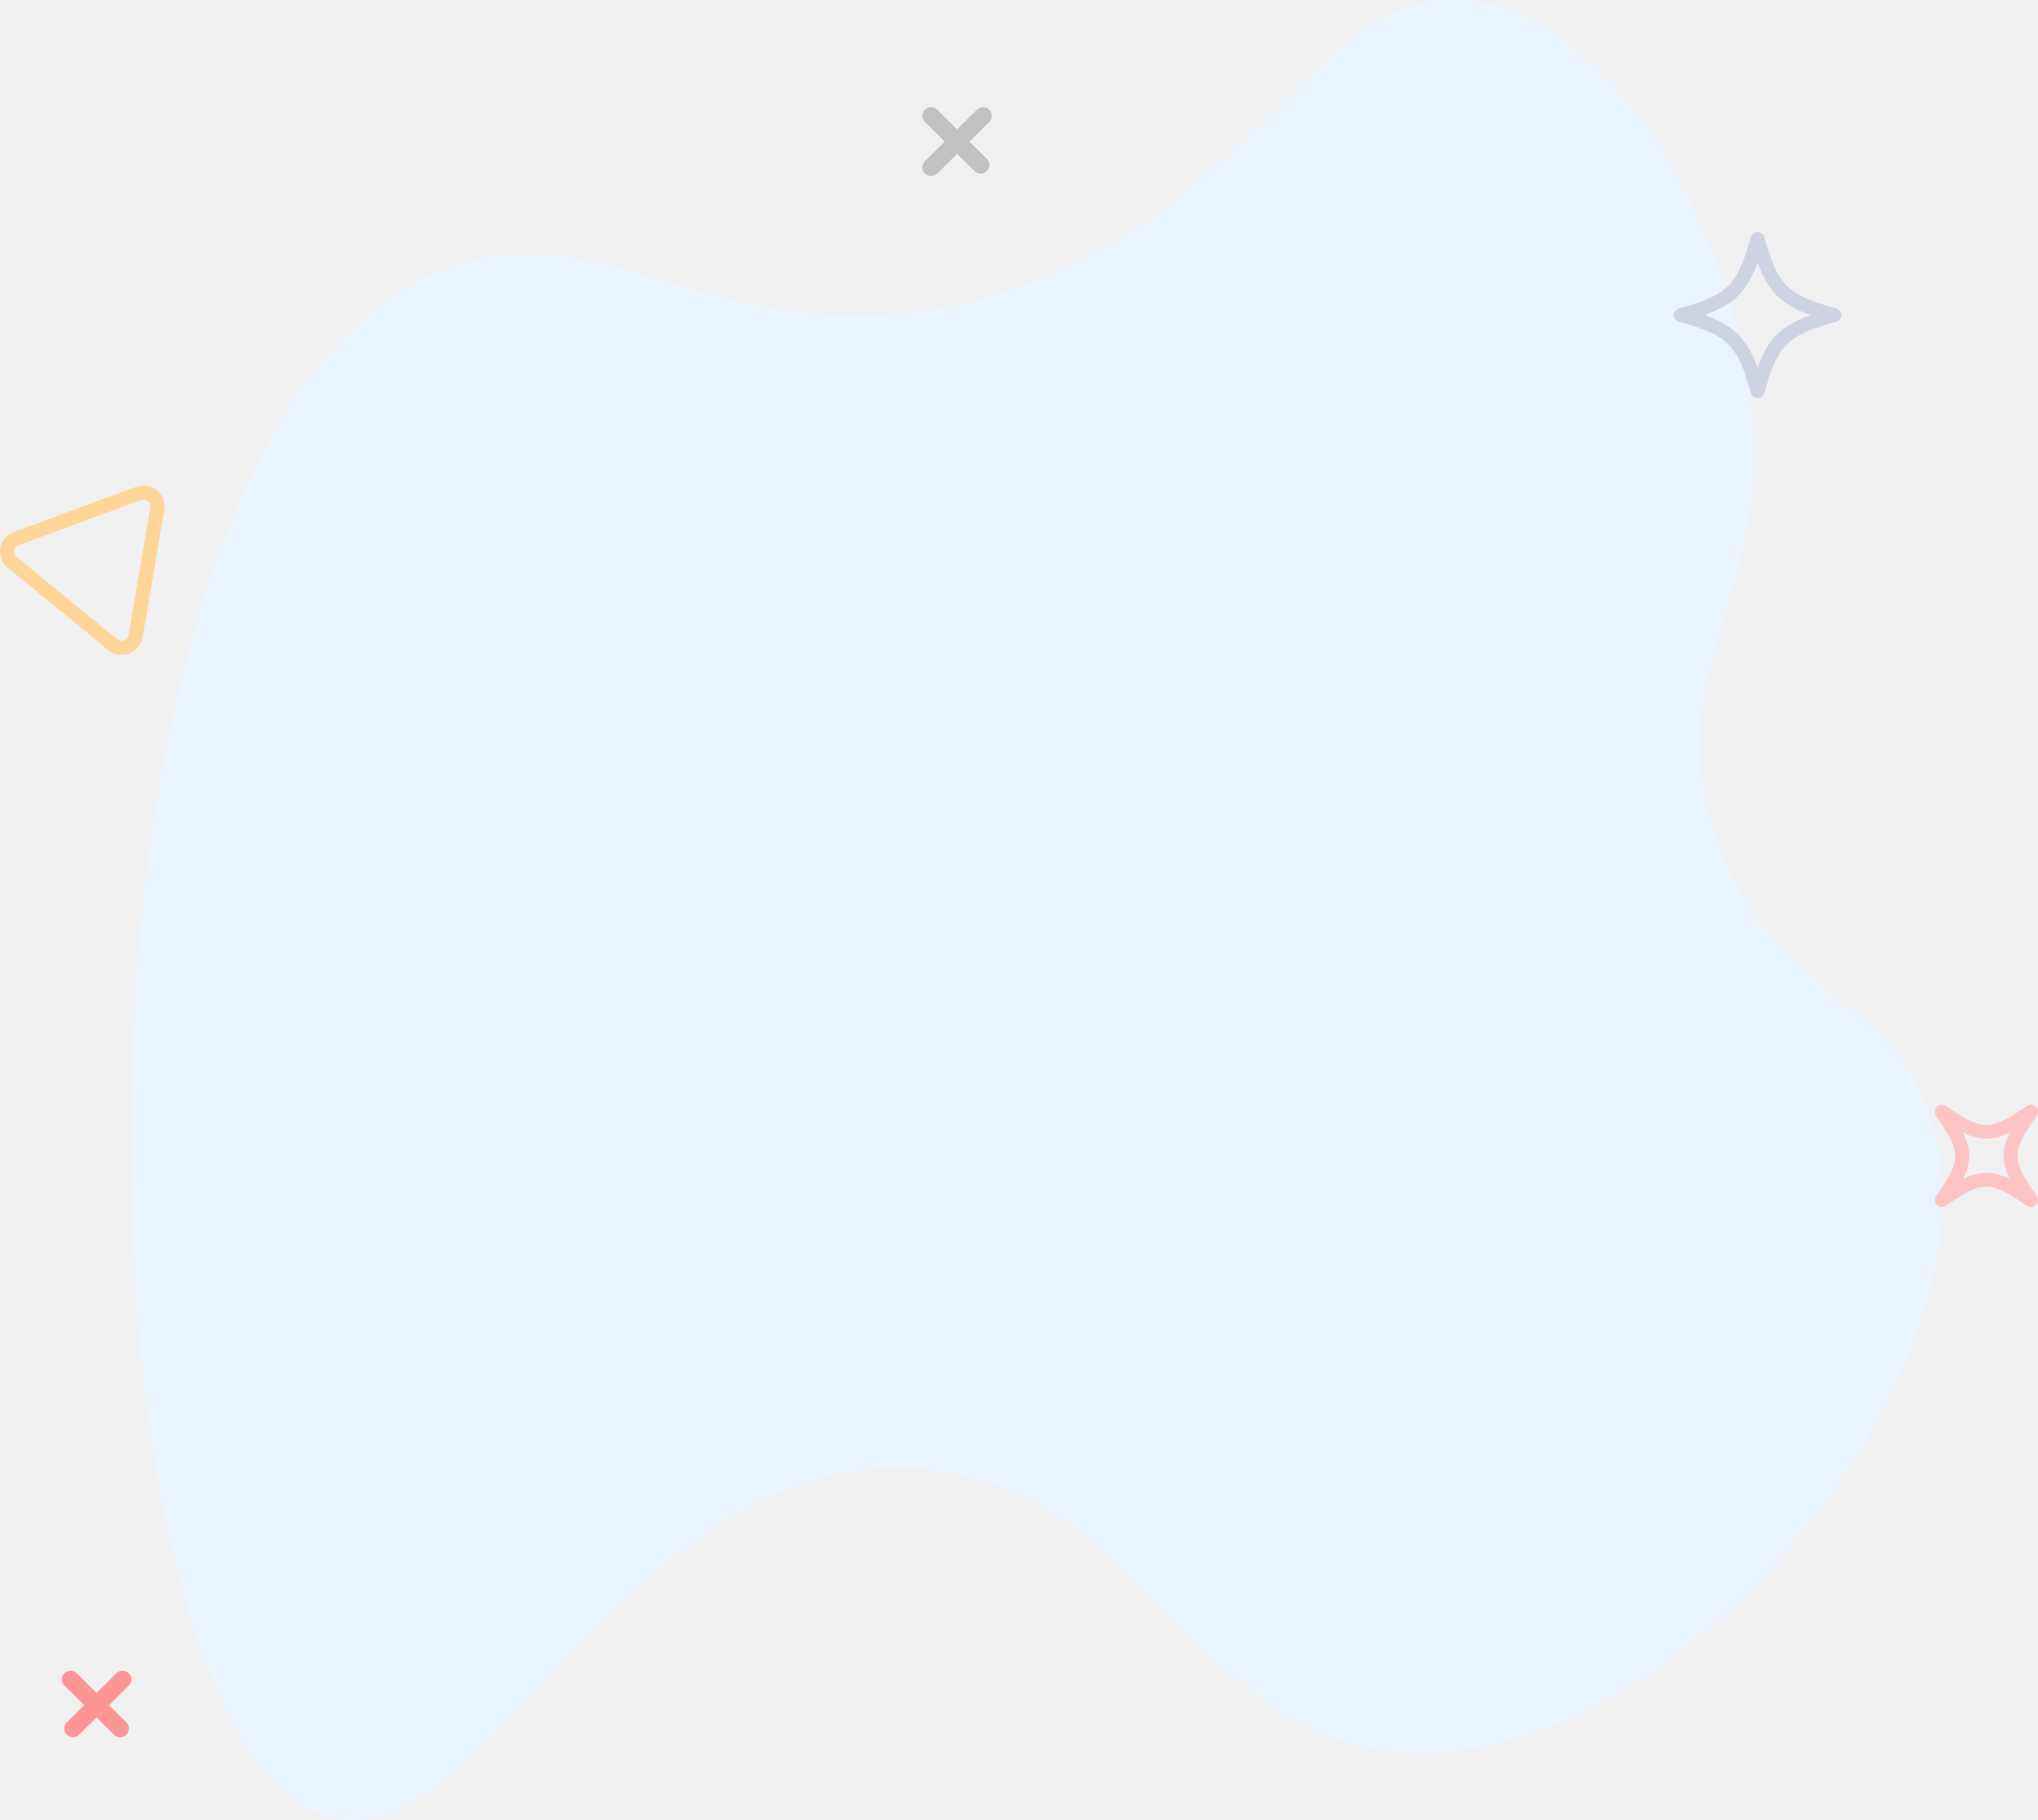
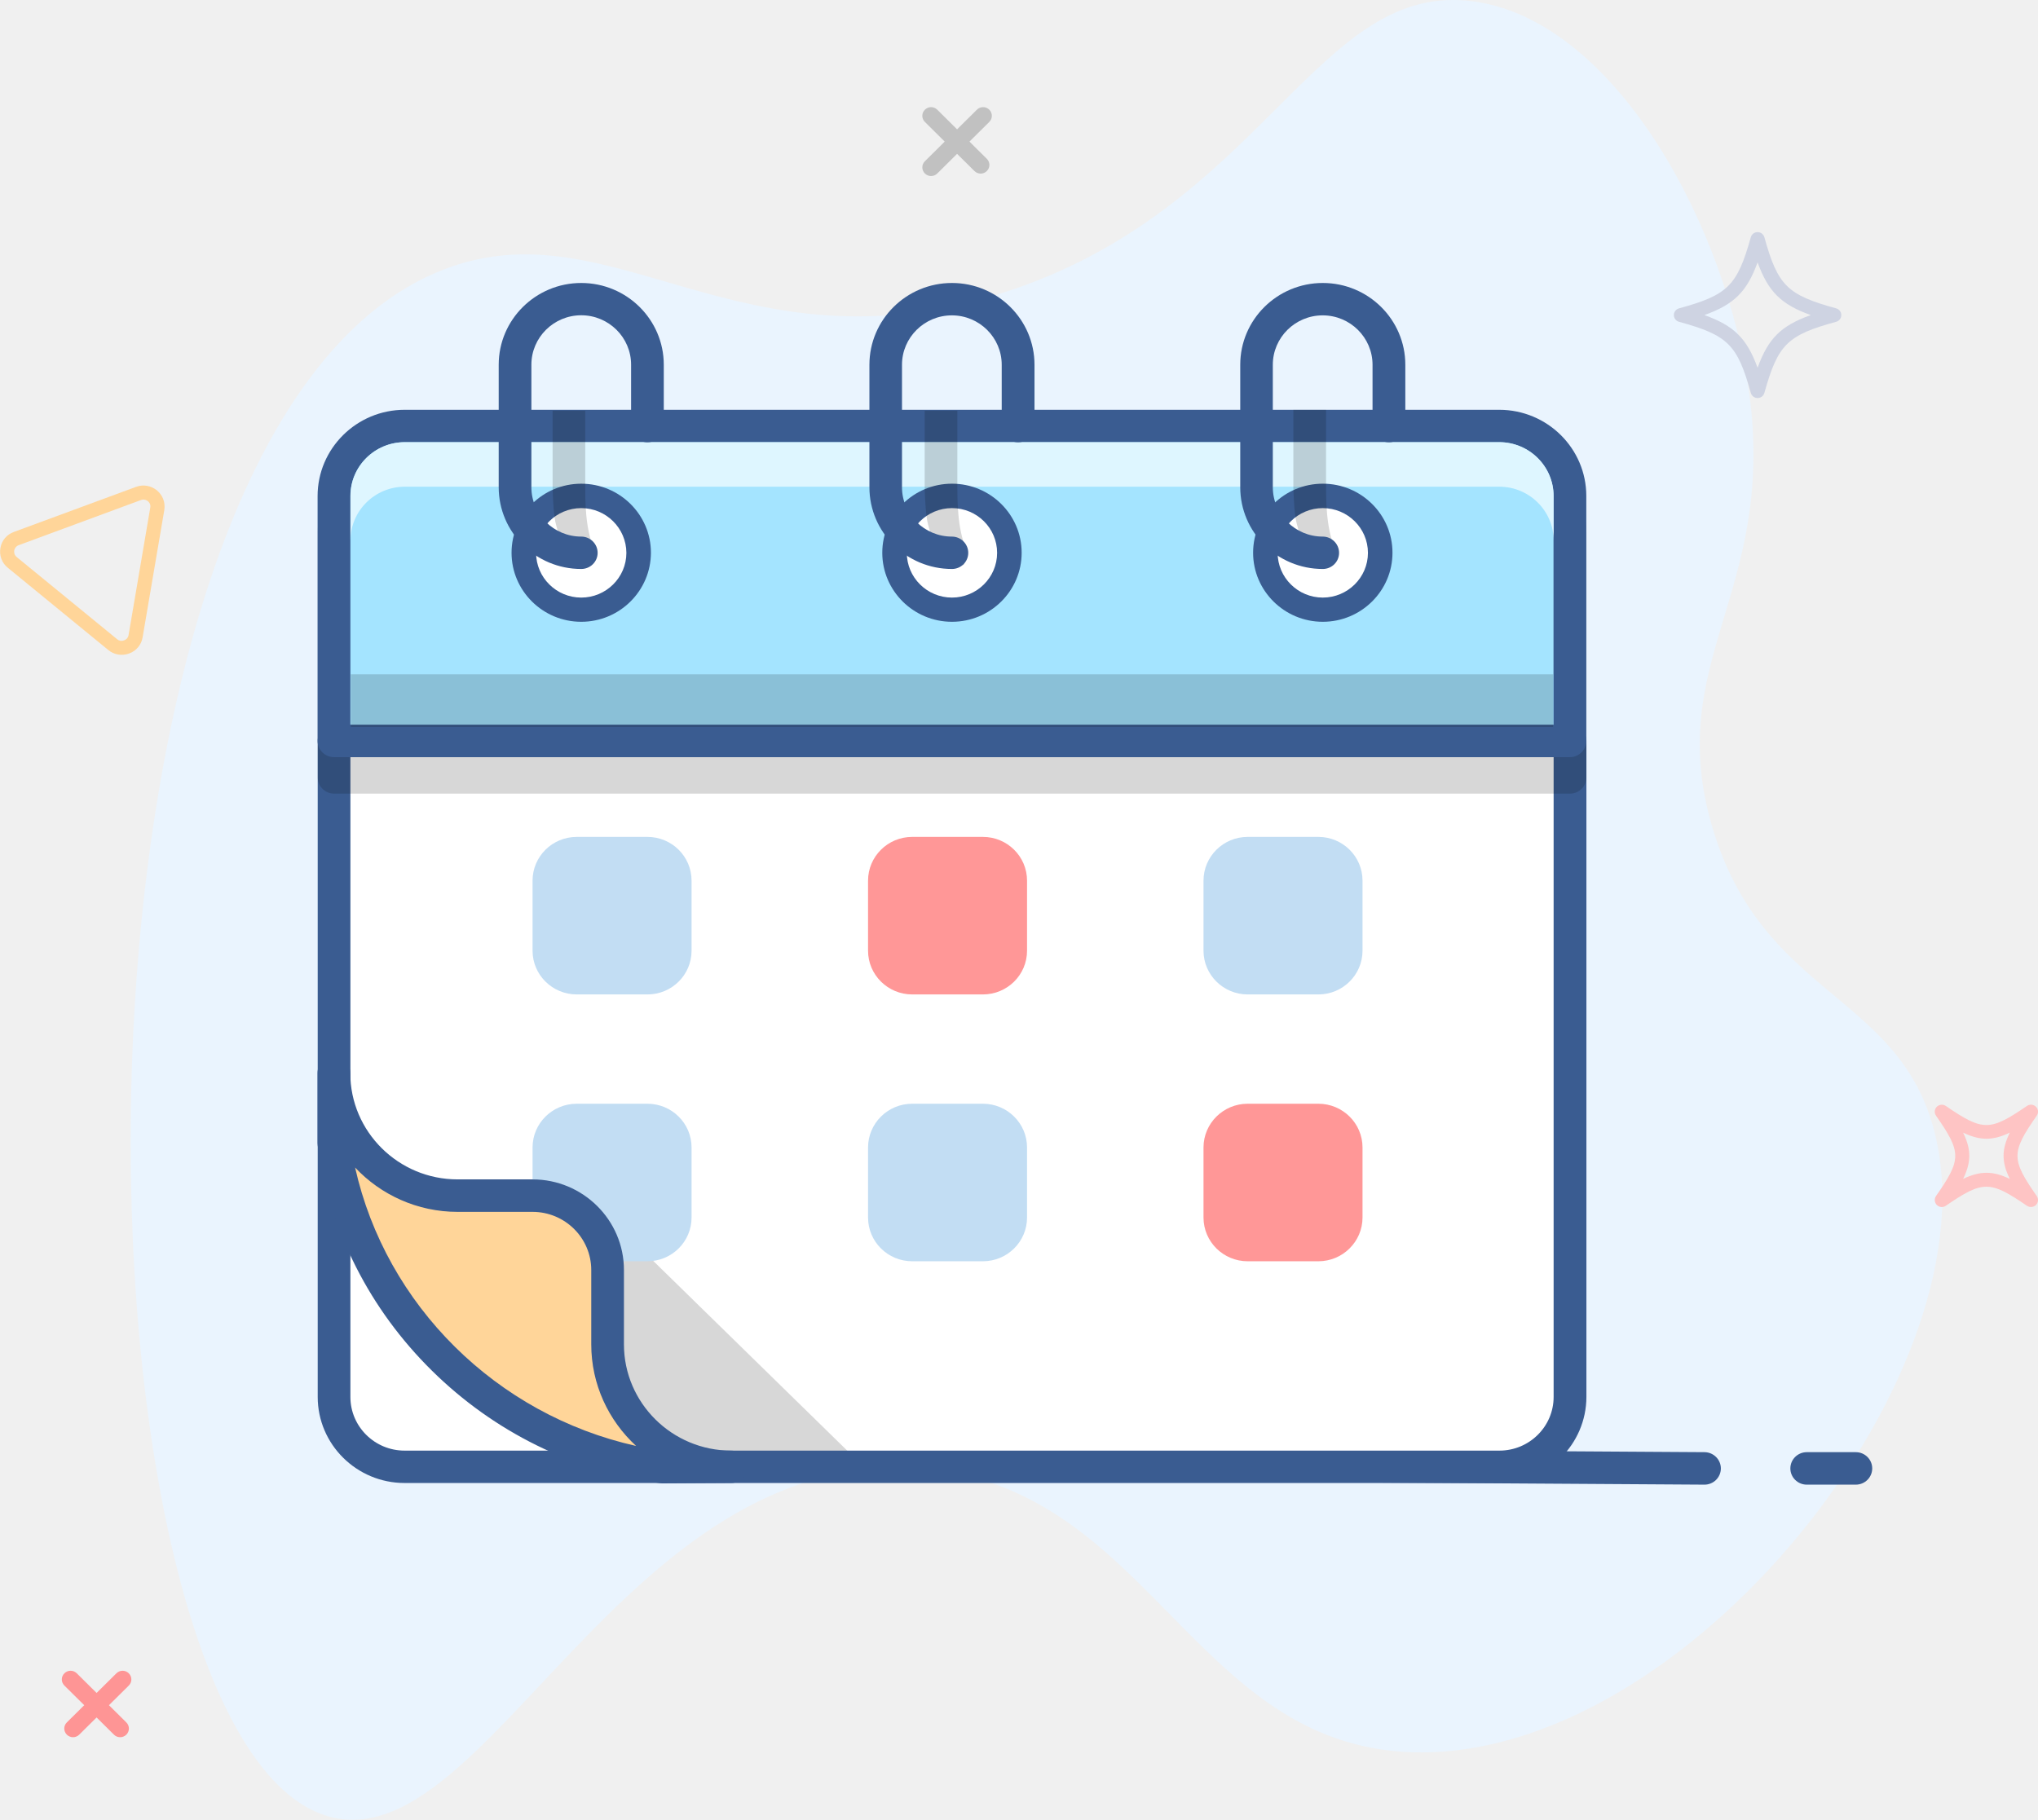
<svg xmlns="http://www.w3.org/2000/svg" width="131" height="117" viewBox="0 0 131 117" fill="none">
-   <path d="M110.086 53.248C106.875 42.514 114.143 38.194 112.452 25.377C111.064 14.83 103.998 1.469 94.838 0.106C84.598 -1.413 81.336 13.498 64.346 18.862C47.552 24.164 39.4 13.185 28.593 17.299C1.956 27.446 3.994 112.299 21.237 116.812C31.3 119.445 40.151 93.061 59.091 94.412C73.86 95.462 76.567 112.086 90.636 112.649C108.364 113.349 128.509 87.916 124.282 72.529C121.903 63.846 113.317 64.039 110.086 53.248Z" fill="#EAF4FE" />
-   <path d="M63.59 7.052C63.369 6.833 63.015 6.833 62.794 7.052L61.52 8.315L60.246 7.052C60.025 6.833 59.672 6.833 59.451 7.052C59.23 7.271 59.23 7.621 59.451 7.84L60.725 9.103L59.451 10.366C59.23 10.585 59.23 10.935 59.451 11.154C59.672 11.372 60.025 11.372 60.246 11.154L61.52 9.891L62.637 10.997C62.858 11.216 63.211 11.216 63.432 10.997C63.653 10.778 63.653 10.428 63.432 10.21L62.315 9.103L63.59 7.84C63.81 7.621 63.81 7.271 63.59 7.052Z" fill="#C1C1C1" />
-   <path d="M8.278 107.578C8.057 107.359 7.704 107.359 7.483 107.578L6.209 108.841L4.934 107.578C4.713 107.359 4.36 107.359 4.139 107.578C3.918 107.797 3.918 108.147 4.139 108.366L5.414 109.629L4.297 110.735C4.076 110.954 4.076 111.304 4.297 111.523C4.518 111.742 4.871 111.742 5.092 111.523L6.209 110.417L7.325 111.523C7.546 111.742 7.899 111.742 8.12 111.523C8.341 111.304 8.341 110.954 8.12 110.735L7.004 109.629L8.278 108.366C8.499 108.147 8.499 107.797 8.278 107.578Z" fill="#FE9595" />
-   <path d="M130.868 71.154C130.71 70.998 130.47 70.979 130.287 71.104C127.902 72.736 127.461 72.736 125.076 71.104C124.893 70.979 124.653 71.004 124.496 71.154C124.338 71.31 124.319 71.548 124.445 71.729C126.092 74.093 126.092 74.53 124.445 76.893C124.319 77.075 124.344 77.312 124.496 77.469C124.653 77.625 124.893 77.644 125.076 77.519C127.461 75.887 127.902 75.887 130.287 77.519C130.47 77.644 130.71 77.619 130.868 77.469C131.025 77.312 131.044 77.075 130.918 76.893C129.271 74.53 129.271 74.093 130.918 71.729C131.044 71.548 131.025 71.304 130.868 71.154ZM129.189 75.793C128.098 75.268 127.278 75.268 126.186 75.793C126.716 74.712 126.716 73.899 126.186 72.817C127.278 73.342 128.098 73.342 129.189 72.817C128.653 73.905 128.653 74.712 129.189 75.793Z" fill="#FEC4C4" />
-   <path d="M10.082 31.523C9.893 31.373 9.678 31.273 9.451 31.235C9.218 31.191 8.972 31.216 8.738 31.304L0.89 34.199C0.429 34.367 0.101 34.755 0.026 35.236C-0.056 35.718 0.12 36.193 0.499 36.499L6.959 41.788C7.338 42.101 7.842 42.182 8.303 42.013C8.764 41.845 9.085 41.457 9.167 40.976L10.562 32.785C10.637 32.304 10.461 31.835 10.082 31.523ZM9.659 32.636L8.265 40.826C8.227 41.057 8.051 41.144 7.975 41.169C7.931 41.188 7.842 41.213 7.735 41.194C7.672 41.182 7.596 41.157 7.527 41.094L1.073 35.812C0.89 35.661 0.903 35.468 0.915 35.393C0.928 35.318 0.985 35.13 1.205 35.049L9.06 32.148C9.281 32.066 9.445 32.173 9.508 32.223C9.565 32.267 9.704 32.41 9.659 32.636Z" fill="#FFD599" />
-   <path d="M118.029 19.825C114.881 18.962 114.275 18.362 113.411 15.249C113.354 15.055 113.177 14.924 112.975 14.924C112.773 14.924 112.597 15.055 112.54 15.249C111.669 18.368 111.064 18.969 107.922 19.825C107.726 19.881 107.594 20.056 107.594 20.256C107.594 20.456 107.726 20.632 107.922 20.688C111.07 21.551 111.676 22.151 112.54 25.264C112.597 25.458 112.773 25.589 112.975 25.589C113.177 25.589 113.354 25.458 113.411 25.264C114.281 22.145 114.887 21.544 118.029 20.688C118.224 20.632 118.357 20.456 118.357 20.256C118.357 20.056 118.224 19.881 118.029 19.825ZM112.975 23.645C112.288 21.757 111.461 20.938 109.556 20.256C111.461 19.575 112.288 18.756 112.975 16.868C113.663 18.756 114.489 19.575 116.395 20.256C114.483 20.938 113.657 21.757 112.975 23.645Z" fill="#CED3E2" />
+   <g clip-path="url(#clip0)">
+     <path d="M110.086 53.248C106.875 42.514 114.143 38.194 112.452 25.377C111.064 14.83 103.998 1.469 94.838 0.106C84.598 -1.413 81.336 13.498 64.346 18.862C47.552 24.164 39.4 13.185 28.593 17.299C1.956 27.446 3.994 112.299 21.237 116.812C31.3 119.445 40.151 93.061 59.091 94.412C73.86 95.462 76.567 112.086 90.636 112.649C108.364 113.349 128.509 87.916 124.282 72.529C121.903 63.846 113.317 64.039 110.086 53.248Z" fill="#EAF4FE" />
+     <path d="M63.59 7.052C63.369 6.833 63.015 6.833 62.794 7.052L61.52 8.315L60.246 7.052C60.025 6.833 59.672 6.833 59.451 7.052C59.23 7.271 59.23 7.621 59.451 7.84L60.725 9.103L59.451 10.366C59.23 10.585 59.23 10.935 59.451 11.154C59.672 11.372 60.025 11.372 60.246 11.154L61.52 9.891L62.637 10.997C62.858 11.216 63.211 11.216 63.432 10.997C63.653 10.778 63.653 10.428 63.432 10.21L62.315 9.103L63.59 7.84C63.81 7.621 63.81 7.271 63.59 7.052Z" fill="#C1C1C1" />
+     <path d="M8.278 107.578C8.057 107.359 7.704 107.359 7.483 107.578L6.209 108.841L4.934 107.578C4.713 107.359 4.36 107.359 4.139 107.578C3.918 107.797 3.918 108.147 4.139 108.366L5.414 109.629L4.297 110.735C4.076 110.954 4.076 111.304 4.297 111.523C4.518 111.742 4.871 111.742 5.092 111.523L6.209 110.417L7.325 111.523C7.546 111.742 7.899 111.742 8.12 111.523C8.341 111.304 8.341 110.954 8.12 110.735L7.004 109.629L8.278 108.366C8.499 108.147 8.499 107.797 8.278 107.578Z" fill="#FE9595" />
+     <path d="M130.868 71.154C130.71 70.998 130.47 70.979 130.287 71.104C127.902 72.736 127.461 72.736 125.076 71.104C124.893 70.979 124.653 71.004 124.496 71.154C124.338 71.31 124.319 71.548 124.445 71.729C126.092 74.093 126.092 74.53 124.445 76.893C124.319 77.075 124.344 77.312 124.496 77.469C124.653 77.625 124.893 77.644 125.076 77.519C127.461 75.887 127.902 75.887 130.287 77.519C130.47 77.644 130.71 77.619 130.868 77.469C131.025 77.312 131.044 77.075 130.918 76.893C129.271 74.53 129.271 74.093 130.918 71.729C131.044 71.548 131.025 71.304 130.868 71.154ZM129.189 75.793C128.098 75.268 127.278 75.268 126.186 75.793C126.716 74.712 126.716 73.899 126.186 72.817C127.278 73.342 128.098 73.342 129.189 72.817C128.653 73.905 128.653 74.712 129.189 75.793Z" fill="#FEC4C4" />
+     <path d="M10.082 31.523C9.893 31.373 9.678 31.273 9.451 31.235C9.218 31.191 8.972 31.216 8.738 31.304L0.89 34.199C0.429 34.367 0.101 34.755 0.026 35.236C-0.056 35.718 0.12 36.193 0.499 36.499L6.959 41.788C7.338 42.101 7.842 42.182 8.303 42.013C8.764 41.845 9.085 41.457 9.167 40.976L10.562 32.785C10.637 32.304 10.461 31.835 10.082 31.523ZM9.659 32.636L8.265 40.826C8.227 41.057 8.051 41.144 7.975 41.169C7.931 41.188 7.842 41.213 7.735 41.194C7.672 41.182 7.596 41.157 7.527 41.094L1.073 35.812C0.89 35.661 0.903 35.468 0.915 35.393C0.928 35.318 0.985 35.13 1.205 35.049L9.06 32.148C9.281 32.066 9.445 32.173 9.508 32.223C9.565 32.267 9.704 32.41 9.659 32.636Z" fill="#FFD599" />
+     <path d="M118.029 19.825C114.881 18.962 114.275 18.362 113.411 15.249C113.354 15.055 113.177 14.924 112.975 14.924C112.773 14.924 112.597 15.055 112.54 15.249C111.669 18.368 111.064 18.969 107.922 19.825C107.726 19.881 107.594 20.056 107.594 20.256C107.594 20.456 107.726 20.632 107.922 20.688C111.07 21.551 111.676 22.151 112.54 25.264C112.597 25.458 112.773 25.589 112.975 25.589C113.177 25.589 113.354 25.458 113.411 25.264C114.281 22.145 114.887 21.544 118.029 20.688C118.224 20.632 118.357 20.456 118.357 20.256C118.357 20.056 118.224 19.881 118.029 19.825ZM112.975 23.645C112.288 21.757 111.461 20.938 109.556 20.256C111.461 19.575 112.288 18.756 112.975 16.868C113.663 18.756 114.489 19.575 116.395 20.256C114.483 20.938 113.657 21.757 112.975 23.645Z" fill="#CED3E2" />
+     <path d="M109.562 95.449H109.555L28.062 94.93C27.482 94.924 27.015 94.455 27.015 93.88C27.021 93.305 27.488 92.842 28.068 92.842H28.075L109.568 93.361C110.148 93.368 110.615 93.836 110.615 94.412C110.609 94.987 110.142 95.449 109.562 95.449Z" fill="#3A5C91" />
+     <path d="M119.29 95.449H116.136C115.555 95.449 115.082 94.981 115.082 94.405C115.082 93.83 115.555 93.361 116.136 93.361H119.29C119.871 93.361 120.344 93.83 120.344 94.405C120.344 94.981 119.871 95.449 119.29 95.449Z" fill="#3A5C91" />
+     <path d="M96.382 94.299H26.005C23.501 94.299 21.476 92.286 21.476 89.81V47.628H100.918V89.81C100.912 92.292 98.887 94.299 96.382 94.299Z" fill="white" />
+     <path opacity="0.16" d="M55.519 94.299H38.781L38.32 77.475L55.519 94.299Z" fill="black" />
+     <path d="M96.382 95.343H26.005C22.927 95.343 20.422 92.861 20.422 89.81V47.628C20.422 47.053 20.895 46.584 21.476 46.584H100.918C101.499 46.584 101.972 47.053 101.972 47.628V89.81C101.966 92.861 99.461 95.343 96.382 95.343ZM22.523 48.672V89.81C22.523 91.711 24.081 93.261 26.005 93.261H96.382C98.3 93.261 99.865 91.717 99.865 89.81V48.672H22.523Z" fill="#3A5C91" />
+     <path opacity="0.16" d="M96.37 28.69H26.018C22.933 28.69 20.422 31.179 20.422 34.236V49.978C20.422 50.554 20.895 51.023 21.476 51.023H100.918C101.499 51.023 101.972 50.554 101.972 49.978V34.23C101.966 31.172 99.455 28.69 96.37 28.69Z" fill="black" />
+     <path d="M100.912 47.628H21.469V31.885C21.469 29.397 23.5 27.384 26.011 27.384H96.369C98.88 27.384 100.912 29.397 100.912 31.885V47.628Z" fill="#A4E4FF" />
+     <path d="M96.369 26.346H26.011C22.926 26.346 20.415 28.834 20.415 31.891V47.634C20.415 48.209 20.888 48.678 21.469 48.678H100.912C101.492 48.678 101.965 48.209 101.965 47.634V31.885C101.965 28.828 99.454 26.346 96.369 26.346ZM99.864 46.59H22.522V31.885C22.522 29.978 24.087 28.428 26.011 28.428H96.369C98.293 28.428 99.858 29.978 99.858 31.885V46.59H99.864Z" fill="#3A5C91" />
+     <path d="M96.37 28.428H26.018C24.094 28.428 22.529 29.978 22.529 31.885V34.749C22.529 32.842 24.094 31.291 26.018 31.291H96.376C98.3 31.291 99.865 32.842 99.865 34.749V31.885C99.865 29.978 98.294 28.428 96.37 28.428Z" fill="#DEF6FF" />
+     <path d="M41.614 63.933H37.072C35.507 63.933 34.232 62.676 34.232 61.12V56.618C34.232 55.068 35.501 53.805 37.072 53.805H41.614C43.179 53.805 44.453 55.061 44.453 56.618V61.12C44.453 62.676 43.185 63.933 41.614 63.933Z" fill="#C2DDF3" />
+     <path d="M63.178 63.933H58.636C57.071 63.933 55.797 62.676 55.797 61.12V56.618C55.797 55.068 57.065 53.805 58.636 53.805H63.178C64.743 53.805 66.017 55.061 66.017 56.618V61.12C66.017 62.676 64.749 63.933 63.178 63.933Z" fill="#FF9797" />
+     <path d="M84.742 63.933H80.199C78.635 63.933 77.36 62.676 77.36 61.12V56.618C77.36 55.068 78.629 53.805 80.199 53.805H84.742C86.306 53.805 87.581 55.061 87.581 56.618V61.12C87.581 62.676 86.306 63.933 84.742 63.933Z" fill="#C2DDF3" />
+     <path d="M41.614 81.088H37.072C35.507 81.088 34.232 79.832 34.232 78.275V73.774C34.232 72.223 35.501 70.96 37.072 70.96H41.614C43.179 70.96 44.453 72.217 44.453 73.774V78.275C44.453 79.826 43.185 81.088 41.614 81.088Z" fill="#C2DDF3" />
+     <path d="M63.178 81.088H58.636C57.071 81.088 55.797 79.832 55.797 78.275V73.774C55.797 72.223 57.065 70.96 58.636 70.96H63.178C64.743 70.96 66.017 72.217 66.017 73.774V78.275C66.017 79.826 64.749 81.088 63.178 81.088Z" fill="#C2DDF3" />
+     <path d="M84.742 81.088H80.199C78.635 81.088 77.36 79.832 77.36 78.275V73.774C77.36 72.223 78.629 70.96 80.199 70.96H84.742C86.306 70.96 87.581 72.217 87.581 73.774V78.275C87.581 79.826 86.306 81.088 84.742 81.088Z" fill="#FF9797" />
+     <path d="M39.969 38.122C41.41 36.694 41.41 34.378 39.969 32.95C38.528 31.522 36.191 31.522 34.749 32.95C33.308 34.378 33.308 36.694 34.749 38.122C36.191 39.551 38.528 39.551 39.969 38.122Z" fill="white" />
+     <path d="M37.361 39.975C34.894 39.975 32.882 37.987 32.882 35.536C32.882 33.092 34.888 31.098 37.361 31.098C39.828 31.098 41.841 33.086 41.841 35.536C41.834 37.987 39.828 39.975 37.361 39.975ZM37.361 32.667C35.765 32.667 34.459 33.955 34.459 35.543C34.459 37.124 35.759 38.419 37.361 38.419C38.957 38.419 40.263 37.131 40.263 35.543C40.257 33.955 38.957 32.667 37.361 32.667Z" fill="#3A5C91" />
+     <path opacity="0.16" d="M38.207 35.336C38.207 35.686 38.144 36.024 38.031 36.33C36.05 36.074 36.277 35.58 35.747 33.755C35.595 33.236 35.545 32.135 35.526 31.573C35.52 31.51 35.52 31.441 35.52 31.379V26.402H37.62V31.379C37.62 31.879 37.583 34.017 38.207 35.336Z" fill="black" />
+     <path d="M37.361 36.58C34.434 36.58 32.056 34.223 32.056 31.323V23.451C32.056 20.55 34.434 18.193 37.361 18.193C40.289 18.193 42.667 20.55 42.667 23.451V27.39C42.667 27.965 42.194 28.434 41.614 28.434C41.033 28.434 40.566 27.959 40.566 27.384V23.445C40.566 21.694 39.128 20.269 37.361 20.269C35.595 20.269 34.157 21.694 34.157 23.445V31.323C34.157 33.073 35.595 34.498 37.361 34.498C37.942 34.498 38.415 34.967 38.415 35.543C38.415 36.118 37.942 36.58 37.361 36.58Z" fill="#3A5C91" />
+     <path d="M64.758 36.475C65.277 34.521 64.1 32.521 62.129 32.007C60.158 31.492 58.139 32.659 57.62 34.612C57.101 36.566 58.279 38.566 60.25 39.08C62.221 39.594 64.239 38.428 64.758 36.475Z" fill="white" />
+     <path d="M61.191 39.975C58.724 39.975 56.712 37.987 56.712 35.536C56.712 33.092 58.718 31.097 61.191 31.097C63.658 31.097 65.671 33.086 65.671 35.536C65.671 37.987 63.664 39.975 61.191 39.975ZM61.191 32.667C59.595 32.667 58.289 33.955 58.289 35.543C58.289 37.124 59.589 38.419 61.191 38.419C62.788 38.419 64.093 37.131 64.093 35.543C64.093 33.955 62.794 32.667 61.191 32.667Z" fill="#3A5C91" />
+     <path opacity="0.16" d="M62.124 35.336C62.124 35.686 62.061 36.024 61.947 36.33C59.967 36.074 60.194 35.58 59.664 33.755C59.512 33.236 59.462 32.135 59.443 31.573C59.437 31.51 59.437 31.441 59.437 31.379V26.402H61.537V31.379C61.544 31.879 61.506 34.017 62.124 35.336Z" fill="black" />
+     <path d="M61.191 36.58C58.263 36.58 55.885 34.223 55.885 31.323V23.451C55.885 20.55 58.263 18.193 61.191 18.193C64.118 18.193 66.496 20.55 66.496 23.451V27.39C66.496 27.965 66.023 28.434 65.443 28.434C64.862 28.434 64.389 27.965 64.389 27.39V23.451C64.389 21.701 62.951 20.275 61.184 20.275C59.418 20.275 57.979 21.701 57.979 23.451V31.323C57.979 33.073 59.418 34.498 61.184 34.498C61.765 34.498 62.238 34.967 62.238 35.543C62.238 36.118 61.771 36.58 61.191 36.58Z" fill="#3A5C91" />
+     <path d="M88.607 36.402C89.088 34.439 87.871 32.462 85.89 31.986C83.909 31.51 81.914 32.715 81.434 34.678C80.954 36.642 82.17 38.619 84.151 39.094C86.132 39.57 88.127 38.365 88.607 36.402Z" fill="white" />
+     <path d="M85.027 39.975C82.56 39.975 80.548 37.987 80.548 35.536C80.548 33.092 82.554 31.097 85.027 31.097C87.5 31.097 89.507 33.086 89.507 35.536C89.507 37.987 87.494 39.975 85.027 39.975ZM85.027 32.667C83.431 32.667 82.125 33.955 82.125 35.543C82.125 37.124 83.425 38.419 85.027 38.419C86.623 38.419 87.929 37.131 87.929 35.543C87.929 33.955 86.623 32.667 85.027 32.667Z" fill="#3A5C91" />
+     <path opacity="0.16" d="M85.822 35.28C85.822 35.63 85.759 35.968 85.646 36.274C83.665 36.018 83.892 35.524 83.362 33.698C83.21 33.179 83.16 32.079 83.141 31.516C83.135 31.454 83.135 31.385 83.135 31.323V26.346H85.236V31.323C85.242 31.823 85.204 33.961 85.822 35.28Z" fill="black" />
+     <path d="M85.027 36.58C82.099 36.58 79.721 34.223 79.721 31.323V23.451C79.721 20.55 82.099 18.193 85.027 18.193C87.954 18.193 90.332 20.55 90.332 23.451V27.39C90.332 27.965 89.859 28.434 89.279 28.434C88.698 28.434 88.225 27.965 88.225 27.39V23.451C88.225 21.701 86.787 20.275 85.02 20.275C83.254 20.275 81.815 21.701 81.815 23.451V31.323C81.815 33.073 83.254 34.498 85.02 34.498C85.601 34.498 86.074 34.967 86.074 35.543C86.074 36.118 85.607 36.58 85.027 36.58Z" fill="#3A5C91" />
+     <path d="M47.008 94.299C42.624 94.299 39.066 90.773 39.066 86.428V81.651C39.066 79.013 36.908 76.868 34.239 76.868H29.413C25.028 76.868 21.47 73.342 21.47 68.997V73.499C23.041 84.321 31.646 92.773 42.567 94.33L47.008 94.299Z" fill="#FFD599" />
+     <path d="M42.566 95.368C42.516 95.368 42.465 95.362 42.415 95.356C36.825 94.561 31.759 92.061 27.765 88.122C23.766 84.177 21.223 79.169 20.422 73.642C20.416 73.592 20.409 73.542 20.409 73.492V68.991C20.409 68.416 20.882 67.947 21.463 67.947C22.043 67.947 22.516 68.416 22.516 68.991C22.516 72.755 25.608 75.824 29.412 75.824H34.232C37.469 75.824 40.106 78.438 40.106 81.645V86.428C40.106 90.191 43.197 93.261 47.002 93.261C47.582 93.261 48.049 93.724 48.055 94.299C48.055 94.874 47.588 95.343 47.008 95.343L42.566 95.368C42.573 95.368 42.573 95.368 42.566 95.368ZM22.826 75.062C24.807 83.921 31.917 90.96 40.888 92.961C39.115 91.329 38.005 89.004 38.005 86.428V81.651C38.005 79.588 36.314 77.912 34.232 77.912H29.412C26.819 77.912 24.472 76.812 22.826 75.062Z" fill="#3A5C91" />
+     <path opacity="0.16" d="M99.833 43.351H22.548V46.74H99.833V43.351Z" fill="black" />
+   </g>
+   <defs>
+     <clipPath id="clip0">
+       <rect width="131" height="117" fill="white" />
+     </clipPath>
+   </defs>
</svg>
